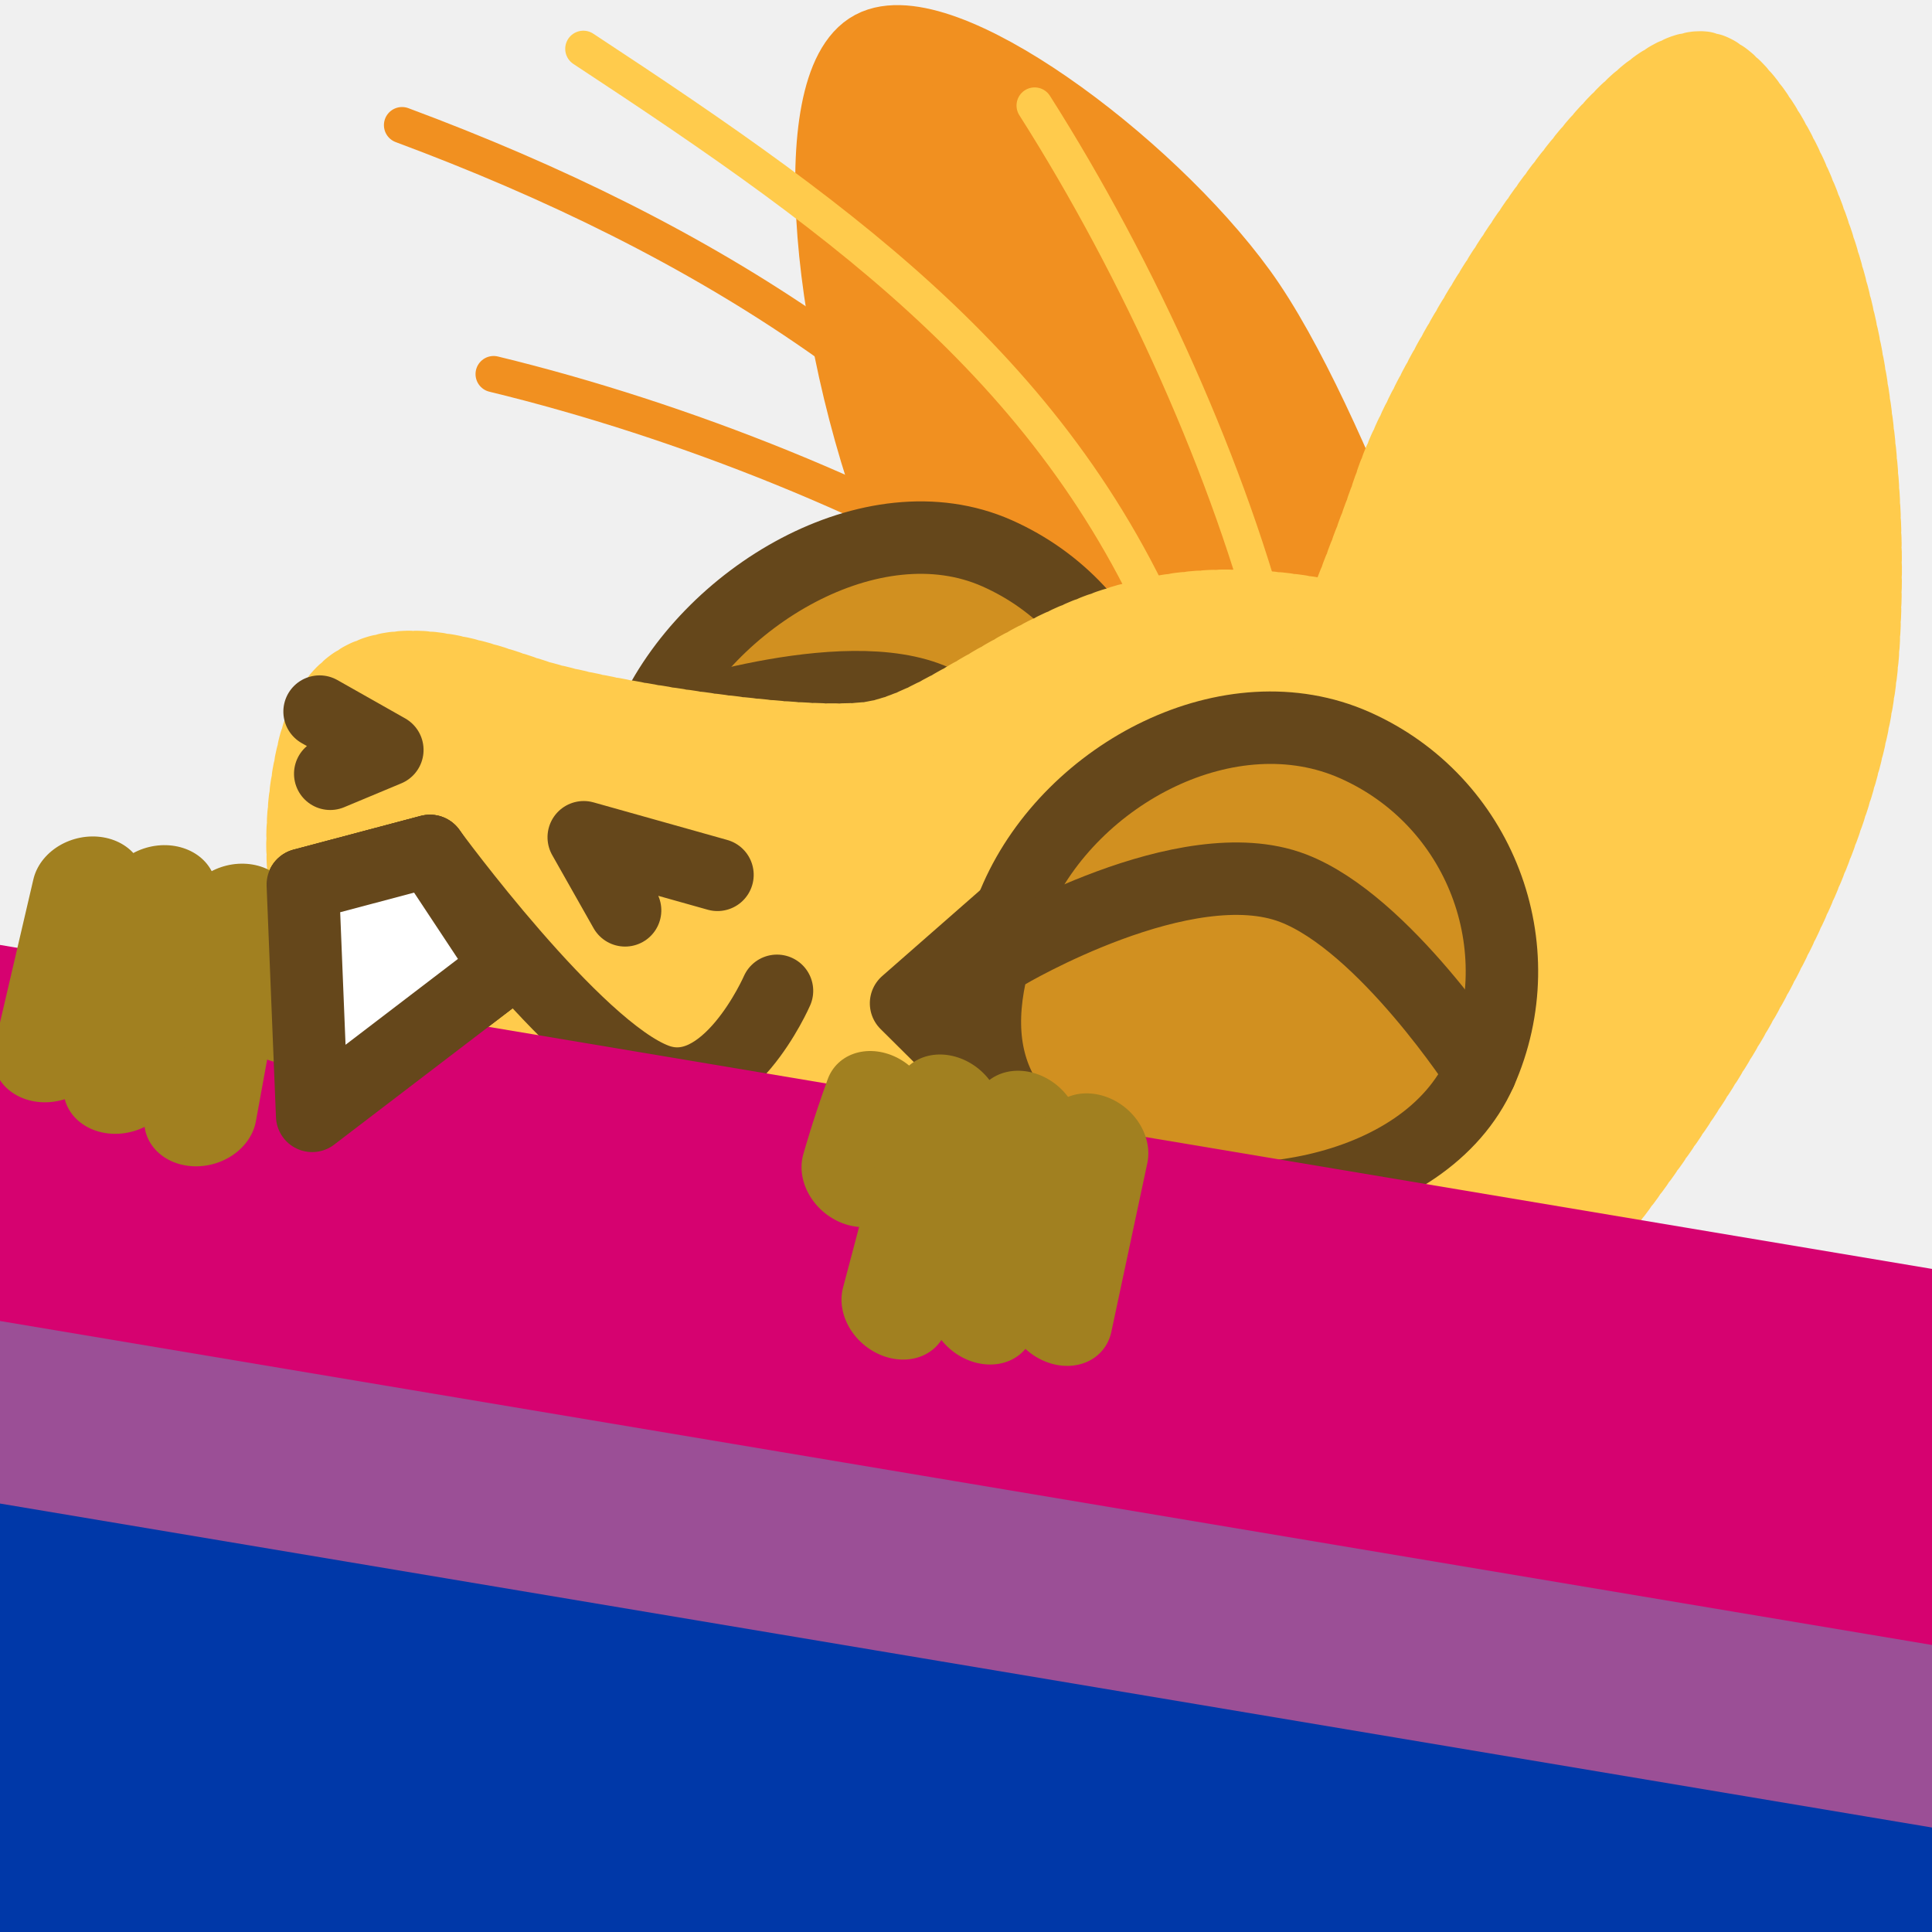
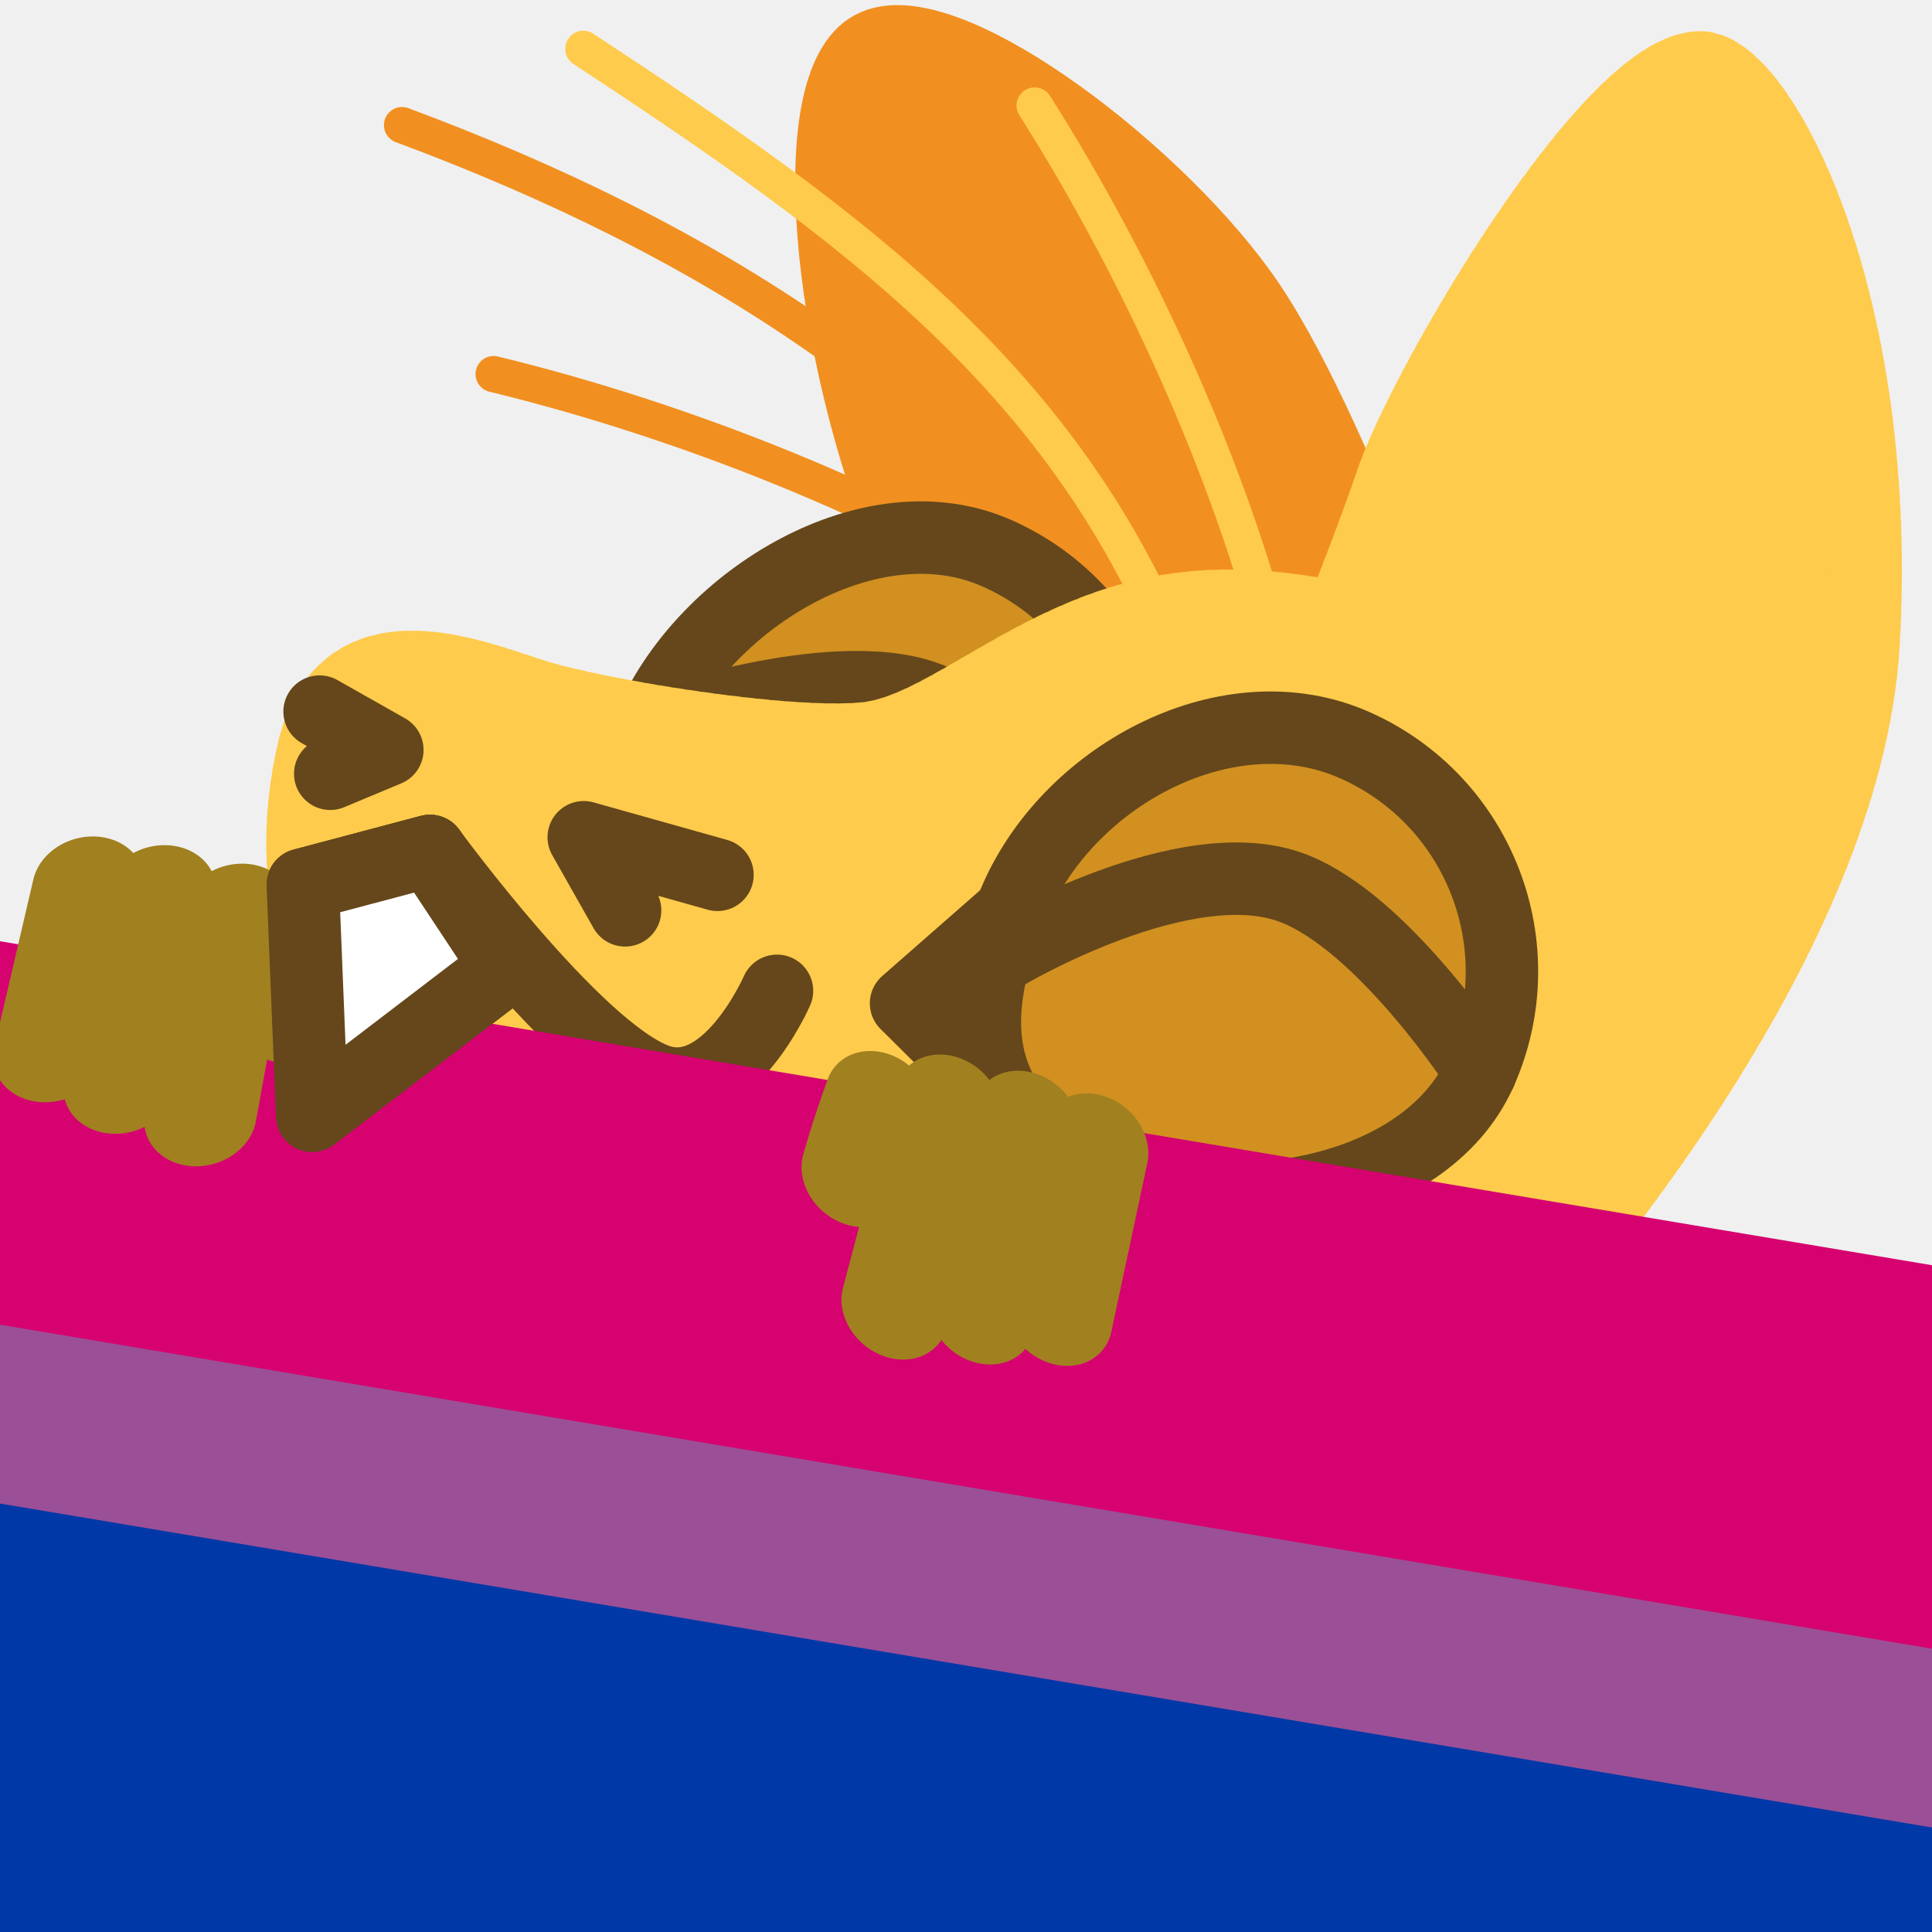
<svg xmlns="http://www.w3.org/2000/svg" version="1.1" id="svg824" width="1706.667" height="1706.667" viewBox="0 0 1706.667 1706.667">
  <defs id="defs828">
    </defs>
  <g id="layer1" style="display:inline">
    <g id="g12988" transform="rotate(23.97057,348.8418,1442.837)">
      <g id="g1057" transform="translate(98.49543,-107.1752)">
        <path style="display:none;fill:#123456;stroke:#123456;stroke-width:64;stroke-linecap:round;stroke-linejoin:round;-inkscape-stroke:none;paint-order:fill markers stroke;stop-color:#000000" d="m 995.317,440.188 c 118.098,91.354 266.502,143.095 344.819,286.444 -34.673,-5.525 -57.088,9.274 -67.246,44.396 105.395,13.003 124.937,136.973 183.179,210.921 l -88.093,46.416 c 84.938,26.715 126.798,83.909 163.442,144.793 l -450.961,202.92 c -39.13,-27.999 -63.611,-199.966 -31.717,-234.371 0,0 -5.044,-19.662 -72.696,21.974 -74.197,-237.623 -1.837,-461.207 19.273,-723.492 z" id="path3091" />
        <path style="display:inline;fill:none;fill-opacity:1;stroke:#f19020;stroke-width:32;stroke-linecap:round;stroke-linejoin:round;stroke-miterlimit:4;stroke-dasharray:none;stroke-dashoffset:0;stroke-opacity:1;paint-order:fill markers stroke;stop-color:#000000" d="M -121.871,498.145 C 47.741,467.187 244.159,459.751 403.333,482.276" id="path6280-0-6" />
        <path style="display:inline;fill:none;fill-opacity:1;stroke:#f19020;stroke-width:32;stroke-linecap:round;stroke-linejoin:round;stroke-miterlimit:4;stroke-dasharray:none;stroke-dashoffset:0;stroke-opacity:1;paint-order:fill markers stroke;stop-color:#000000" d="m -285.162,330.061 c 284.394,-17.696 551.047,19.776 783.296,164.236" id="path6280-3" />
        <path style="opacity:1;fill:#f19020;fill-opacity:1;stroke:#f19020;stroke-width:64;stroke-linecap:round;stroke-miterlimit:4;stroke-dasharray:none;stroke-dashoffset:0;stroke-opacity:1;paint-order:fill markers stroke;stop-color:#000000" d="m 571.336,696.148 c 0,0 -159.297,-77.703 -291.64,-203.705 C 134.106,353.829 23.983,152.186 66.222,98.15 108.461,44.115 328.606,92.43 451.545,163.543 574.485,234.655 781.567,463.556 781.567,463.556 Z" id="path1640" />
        <g id="g12997" style="fill:#d19020;fill-opacity:1" transform="translate(-225.1422,-368.0384)">
          <path id="path1915-9" style="display:inline;fill:#d19020;fill-opacity:1;stroke:#65471b;stroke-width:64;stroke-linecap:round;stroke-linejoin:round;paint-order:fill markers stroke;stop-color:#000000" d="m 792.618,1048.728 c 10e-6,120.717 -155.86,218.577 -276.577,218.577 -120.717,0 -160.577,-55.86 -160.577,-176.577 0,-120.717 97.86,-260.577 218.577,-260.577 120.717,0 218.577,97.86 218.577,218.577 z" />
          <path style="display:inline;fill:#d19020;fill-opacity:1;stroke:#65471b;stroke-width:64;stroke-linecap:round;stroke-linejoin:round;stroke-miterlimit:4;stroke-dasharray:none;stroke-opacity:1;paint-order:fill markers stroke;stop-color:#000000" d="m 369.095,1083.862 c 0,0 130.003,-120.623 216.087,-111.781 86.084,8.843 211.296,92.105 211.296,92.105" id="path2890-4" />
        </g>
        <path id="path1148" style="display:inline;opacity:1;fill:#ffcb4c;stroke:#ffcb4c;stroke-width:64;stroke-linecap:round;stroke-linejoin:round;stroke-miterlimit:4;stroke-dasharray:6.4, 6.4;stroke-dashoffset:0;stroke-opacity:1;paint-order:fill markers stroke;stop-color:#000000" d="m 1073.912,785.52 c 0,0 -0.108,-10.821 -0.951,-28.418 -0.422,-8.799 -1.026,-19.291 -1.895,-30.973 -0.869,-11.681 -2,-24.552 -3.473,-38.105 -1.473,-13.553 -3.289,-27.788 -5.523,-42.201 -2.235,-14.413 -4.889,-29.005 -8.043,-43.268 -1.577,-7.131 -3.279,-14.182 -5.115,-21.086 -1.836,-6.904 -3.807,-13.662 -5.922,-20.213 -2.115,-6.551 -4.373,-12.892 -6.787,-18.963 -2.414,-6.071 -4.983,-11.87 -7.715,-17.334 -2.732,-5.464 -5.935,-10.786 -9.539,-15.961 -3.604,-5.175 -7.611,-10.205 -11.949,-15.084 -4.338,-4.879 -9.007,-9.609 -13.94,-14.186 -4.932,-4.576 -10.126,-8.999 -15.514,-13.266 -5.387,-4.266 -10.967,-8.375 -16.67,-12.324 -5.703,-3.949 -11.53,-7.738 -17.41,-11.363 -11.761,-7.251 -23.737,-13.847 -35.371,-19.76 -11.634,-5.913 -22.926,-11.142 -33.32,-15.66 -10.395,-4.519 -19.891,-8.326 -27.934,-11.395 -16.085,-6.137 -26.354,-9.318 -26.354,-9.318 -106.831,-15.988 -232.175,6.969 -312.625,60.014 -101.267,66.77 -136.887,176.629 -198.707,211.955 -61.82,35.325 -225.2,77.273 -280.396,83.897 -55.196,6.623 -183.25,6.625 -161.172,123.641 22.078,117.016 112.599,282.605 377.541,247.279 264.942,-35.326 313.515,-44.157 536.508,-88.314 22.897,-4.534 53.848,-18.32 86.828,-36.947 l 213.871,-11.428 -92.926,-75.256 c 5.358,-4.84 10.6,-9.718 15.633,-14.637 l 142.076,-2.375 -84.881,-69.668 c 3.481,-6.554 6.481,-13.021 8.627,-19.307 1.052,-3.082 2.033,-6.627 3.047,-9.977 z" />
        <path style="display:none;fill:#123456;stroke:#123456;stroke-width:64;stroke-linecap:round;stroke-linejoin:round;-inkscape-stroke:none;paint-order:fill markers stroke;stop-color:#000000" d="m 619.922,382.288 c -117.016,27.598 -258.318,172.212 -258.318,172.212 -1.661,-83.046 -11.333,-166.82 112.6,-238.448 -124.695,-7.457 -249.288,-15.117 -408.452,46.365 0,0 303.226,-263.622 490.142,-280.397 172.212,-15.455 264.942,37.533 264.942,37.533 -0.192,-45.683 -31.458,-88.259 -90.522,-128.055 0,0 295.852,97.145 333.385,194.291 37.533,97.145 28.702,167.796 28.702,167.796 l -243.752,34.923 c 0,0 -111.711,-33.819 -228.727,-6.221 z" id="path1637" />
        <path id="path13483" style="display:inline;opacity:1;fill:#ffcb4c;stroke:#ffcb4c;stroke-width:64;stroke-linecap:round;stroke-linejoin:round;stroke-miterlimit:4;stroke-dasharray:6.4, 6.4;stroke-dashoffset:0;stroke-opacity:1;paint-order:fill markers stroke;stop-color:#000000" d="m 742.542,-182.676 c -73.165,31.054 -109.431,355.915 -100.997,445.814 7.509,80.042 14.227,286.722 16.08,345.314 0,0 10.695,-1.083 27.9,-1.719 8.602,-0.318 18.831,-0.523 30.165,-0.425 11.334,0.098 23.771,0.5 36.79,1.397 13.019,0.897 26.621,2.29 40.28,4.37 6.829,1.04 13.673,2.251 20.466,3.658 6.793,1.407 13.534,3.009 20.16,4.832 6.626,1.822 13.135,3.864 19.463,6.15 6.328,2.286 12.474,4.815 18.374,7.612 5.899,2.797 11.553,5.861 16.893,9.216 5.34,3.356 10.367,7.003 15.017,10.965 4.65,3.962 9.28,8.297 13.874,12.942 4.594,4.645 9.15,9.6 13.656,14.804 4.506,5.204 8.961,10.655 13.348,16.293 4.388,5.638 8.709,11.463 12.947,17.411 8.476,11.897 16.62,24.291 24.309,36.686 7.688,12.395 14.921,24.789 21.573,36.689 6.651,11.9 12.721,23.306 18.085,33.72 5.363,10.414 10.019,19.836 13.845,27.771 7.652,15.869 11.979,25.788 11.979,25.788 43.243,-146.035 112.661,-444.338 33.563,-653.397 C 972.018,-63.011 789.988,-202.814 742.542,-182.676 Z" />
        <g id="g13003" transform="translate(-225.1422,-368.0384)">
          <path style="opacity:1;fill:none;fill-opacity:1;stroke:#65471b;stroke-width:64;stroke-linecap:round;stroke-linejoin:round;stroke-miterlimit:4;stroke-dasharray:none;stroke-dashoffset:0;stroke-opacity:1;paint-order:fill markers stroke;stop-color:#000000" d="m 83.898,1201.07 68.443,6.623 -37.533,39.741" id="path2163" />
          <path style="opacity:1;fill:none;fill-opacity:1;stroke:#65471b;stroke-width:64;stroke-linecap:round;stroke-linejoin:round;stroke-miterlimit:4;stroke-dasharray:none;stroke-dashoffset:0;stroke-opacity:1;paint-order:fill markers stroke;stop-color:#000000" d="m 401.828,1251.85 -59.612,-44.157 121.432,-17.663" id="path2198" />
          <path style="opacity:1;fill:none;fill-opacity:1;stroke:#65471b;stroke-width:64;stroke-linecap:round;stroke-linejoin:round;stroke-miterlimit:4;stroke-dasharray:none;stroke-dashoffset:0;stroke-opacity:1;paint-order:fill markers stroke;stop-color:#000000" d="m 132.471,1346.787 90.522,-72.859 c 0,0 188.855,108.531 264.913,103.461 66.235,-4.416 65.411,-115.09 65.411,-115.09" id="path2200" />
          <path style="opacity:1;fill:#ffffff;fill-opacity:1;stroke:#65471b;stroke-width:64;stroke-linecap:round;stroke-linejoin:round;stroke-miterlimit:4;stroke-dasharray:none;stroke-dashoffset:0;stroke-opacity:1;paint-order:fill markers stroke;stop-color:#000000" d="m 222.993,1530.039 -90.522,-183.251 90.522,-72.859 103.769,66.235 z" id="path2202" />
        </g>
        <g id="g12993" transform="translate(-225.1422,-368.0384)">
          <path style="opacity:1;fill:#65471b;fill-opacity:1;stroke:#65471b;stroke-width:64;stroke-linecap:round;stroke-linejoin:round;stroke-miterlimit:4;stroke-dasharray:none;stroke-dashoffset:0;stroke-opacity:1;paint-order:fill markers stroke;stop-color:#000000" d="m 661.976,1226.049 53.367,-115.501 86.531,168.711 z" id="path7852" />
          <path id="path1915" style="opacity:1;fill:#d19020;fill-opacity:1;stroke:#65471b;stroke-width:64;stroke-linecap:round;stroke-linejoin:round;paint-order:fill markers stroke;stop-color:#000000" d="m 1150.289,1075.222 c 0,120.717 -151.86,218.577 -272.577,218.577 -120.717,0 -164.577,-71.86 -164.577,-192.577 -2e-5,-120.717 97.86,-244.577 218.577,-244.577 120.717,-2e-5 218.577,97.86 218.577,218.577 z" />
          <path style="display:inline;fill:#d19020;fill-opacity:1;stroke:#65471b;stroke-width:64;stroke-linecap:round;stroke-linejoin:round;stroke-miterlimit:4;stroke-dasharray:none;stroke-opacity:1;paint-order:fill markers stroke;stop-color:#000000" d="m 724.846,1150.007 c 0,0 106.659,-150.511 208.208,-155.793 86.42,-4.495 217.235,81.008 217.235,81.008" id="path2890" />
        </g>
        <path style="opacity:1;fill:none;fill-opacity:1;stroke:#ffcb4c;stroke-width:32;stroke-linecap:round;stroke-linejoin:round;stroke-miterlimit:4;stroke-dasharray:none;stroke-dashoffset:0;stroke-opacity:1;paint-order:fill markers stroke;stop-color:#000000" d="M -166.215,203.391 C 114.94,249.703 344.909,297.32 538.998,490.031" id="path6280" />
        <path style="display:inline;fill:none;fill-opacity:1;stroke:#ffcb4c;stroke-width:32;stroke-linecap:round;stroke-linejoin:round;stroke-miterlimit:4;stroke-dasharray:none;stroke-dashoffset:0;stroke-opacity:1;paint-order:fill markers stroke;stop-color:#000000" d="M 218.42,87.199 C 362.065,182.554 508.703,313.446 607.73,440.085" id="path6280-0" />
      </g>
      <g id="g2098" transform="matrix(1.959969,-0.1848812,-0.6773319,0.8948477,2924.234,867.0036)" style="stroke-width:0.784">
-         <path id="path1876" style="display:inline;fill:#0038a8;fill-opacity:1;stroke:#0038a8;stroke-width:12.537;stroke-linecap:round;stroke-linejoin:round;stroke-miterlimit:4;stroke-dasharray:none;stroke-opacity:1;paint-order:fill markers stroke;stop-color:#000000" d="m -1323.873,608.3 810.31,-360.223 84.949,190.238 -729.032,530.992 z" />
-         <path id="path1878" style="display:inline;fill:#0038a8;fill-opacity:1;stroke:#0038a8;stroke-width:12.537;stroke-linecap:round;stroke-linejoin:round;stroke-miterlimit:4;stroke-dasharray:none;stroke-opacity:1;paint-order:fill markers stroke;stop-color:#000000" d="M -1408.822,418.062 -598.512,57.839 -513.563,248.077 -1323.873,608.3 Z" />
+         <path id="path1876" style="display:inline;fill:#0038a8;fill-opacity:1;stroke:#0038a8;stroke-width:16;stroke-linecap:round;stroke-linejoin:round;stroke-miterlimit:4;stroke-dasharray:none;stroke-opacity:1;paint-order:fill markers stroke;stop-color:#000000" d="m -103.59,1305.957 -28.383,156.494 -44.49,300.123 1882.084,169.289 28.383,-156.494 28.385,-156.494 z" transform="matrix(0.3330941,-0.3851879,0.6032381,1.145761,-2162.12,-1118.154)" />
        <path id="path1884" style="display:inline;fill:#9b4f96;fill-opacity:1;stroke:#9b4f96;stroke-width:12.537;stroke-linecap:round;stroke-linejoin:round;stroke-miterlimit:4;stroke-dasharray:none;stroke-opacity:1;paint-order:fill markers stroke;stop-color:#000000" d="m -1493.771,227.824 810.31,-360.223 84.949,190.238 -810.31,360.223 z" />
-         <path id="path1886" style="fill:#d60270;fill-opacity:1;stroke:#d60270;stroke-width:12.537;stroke-linecap:round;stroke-linejoin:round;stroke-miterlimit:4;stroke-dasharray:none;stroke-opacity:1;paint-order:fill markers stroke;stop-color:#000000" d="m -1578.72,37.586 810.31,-360.223 84.949,190.238 -810.31,360.223 z" />
-         <path id="path1888" style="fill:#d60270;fill-opacity:1;stroke:#d60270;stroke-width:12.537;stroke-linecap:round;stroke-linejoin:round;stroke-miterlimit:4;stroke-dasharray:none;stroke-opacity:1;paint-order:fill markers stroke;stop-color:#000000" d="m -1663.669,-152.653 810.31,-360.223 84.949,190.238 -810.31,360.223 z" />
+         <path id="path1886" style="fill:#d60270;fill-opacity:1;stroke:#d60270;stroke-width:16;stroke-linecap:round;stroke-linejoin:round;stroke-miterlimit:4;stroke-dasharray:none;stroke-opacity:1;paint-order:fill markers stroke;stop-color:#000000" d="m -18.439,836.473 -28.383,156.494 -28.383,156.496 1865.977,312.916 28.385,-156.494 28.383,-156.494 z" transform="matrix(0.3330941,-0.3851879,0.6032381,1.145761,-2162.12,-1118.154)" />
      </g>
      <g id="g15878" transform="matrix(0.9126486,-0.3094641,-0.3094641,-0.9126486,-215.7182,2680.506)" style="display:inline">
        <g id="g15876" transform="matrix(-0.2154762,-1.025521,-1.141828,0.08735501,2510.734,1773.398)" style="display:inline;fill:none;fill-opacity:1;stroke:#888800;stroke-width:0.917;stroke-opacity:1">
          <path style="fill:none;fill-opacity:1;stroke:#a18020;stroke-width:88.011;stroke-linecap:round;stroke-linejoin:round;stroke-miterlimit:4;stroke-dasharray:none;stroke-opacity:1;paint-order:fill markers stroke;stop-color:#000000" d="m 305.21,1421.103 c 0,0 -28.97,3.388 -66.939,10.601" id="path15868" />
          <path style="fill:none;fill-opacity:1;stroke:#a18020;stroke-width:88.011;stroke-linecap:round;stroke-linejoin:round;stroke-miterlimit:4;stroke-dasharray:none;stroke-opacity:1;paint-order:fill markers stroke;stop-color:#000000" d="M 408.357,1468.041 224.743,1487.85" id="path15870" />
          <path style="fill:none;fill-opacity:1;stroke:#a18020;stroke-width:88.011;stroke-linecap:round;stroke-linejoin:round;stroke-miterlimit:4;stroke-dasharray:none;stroke-opacity:1;paint-order:fill markers stroke;stop-color:#000000" d="M 220.07,1552.131 391.988,1538.113" id="path15872" />
          <path style="fill:none;fill-opacity:1;stroke:#a18020;stroke-width:88.011;stroke-linecap:round;stroke-linejoin:round;stroke-miterlimit:4;stroke-dasharray:none;stroke-opacity:1;paint-order:fill markers stroke;stop-color:#000000" d="m 223.072,1609.531 151.853,-9.668" id="path15874" />
        </g>
      </g>
      <path style="display:inline;fill:#ffffff;fill-opacity:1;stroke:#65471b;stroke-width:64;stroke-linecap:round;stroke-linejoin:round;stroke-miterlimit:4;stroke-dasharray:none;stroke-dashoffset:0;stroke-opacity:1;paint-order:fill markers stroke;stop-color:#000000" d="M 96.346,1054.825 5.824,871.574 96.346,798.715 200.115,864.95 Z" id="path2202-8" />
      <g id="g8388" transform="matrix(-0.9612832,0.06804551,-0.06804551,-0.9612832,1454.06,2375.148)" style="display:inline">
        <g id="g8386" transform="matrix(-0.2154762,-1.025521,-1.141828,0.08735501,2510.734,1773.398)" style="display:inline;fill:none;fill-opacity:1;stroke:#888800;stroke-width:0.917;stroke-opacity:1">
          <path style="fill:none;fill-opacity:1;stroke:#a18020;stroke-width:88.011;stroke-linecap:round;stroke-linejoin:round;stroke-miterlimit:4;stroke-dasharray:none;stroke-opacity:1;paint-order:fill markers stroke;stop-color:#000000" d="m 305.21,1421.103 c 0,0 -28.97,3.388 -66.939,10.601" id="path8376" />
          <path style="fill:none;fill-opacity:1;stroke:#a18020;stroke-width:88.011;stroke-linecap:round;stroke-linejoin:round;stroke-miterlimit:4;stroke-dasharray:none;stroke-opacity:1;paint-order:fill markers stroke;stop-color:#000000" d="M 408.357,1468.041 224.743,1487.85" id="path8378" />
          <path style="fill:none;fill-opacity:1;stroke:#a18020;stroke-width:88.011;stroke-linecap:round;stroke-linejoin:round;stroke-miterlimit:4;stroke-dasharray:none;stroke-opacity:1;paint-order:fill markers stroke;stop-color:#000000" d="M 220.07,1552.131 391.988,1538.113" id="path8380" />
          <path style="fill:none;fill-opacity:1;stroke:#a18020;stroke-width:88.011;stroke-linecap:round;stroke-linejoin:round;stroke-miterlimit:4;stroke-dasharray:none;stroke-opacity:1;paint-order:fill markers stroke;stop-color:#000000" d="m 223.072,1609.531 151.853,-9.668" id="path8382" />
        </g>
      </g>
    </g>
  </g>
</svg>
